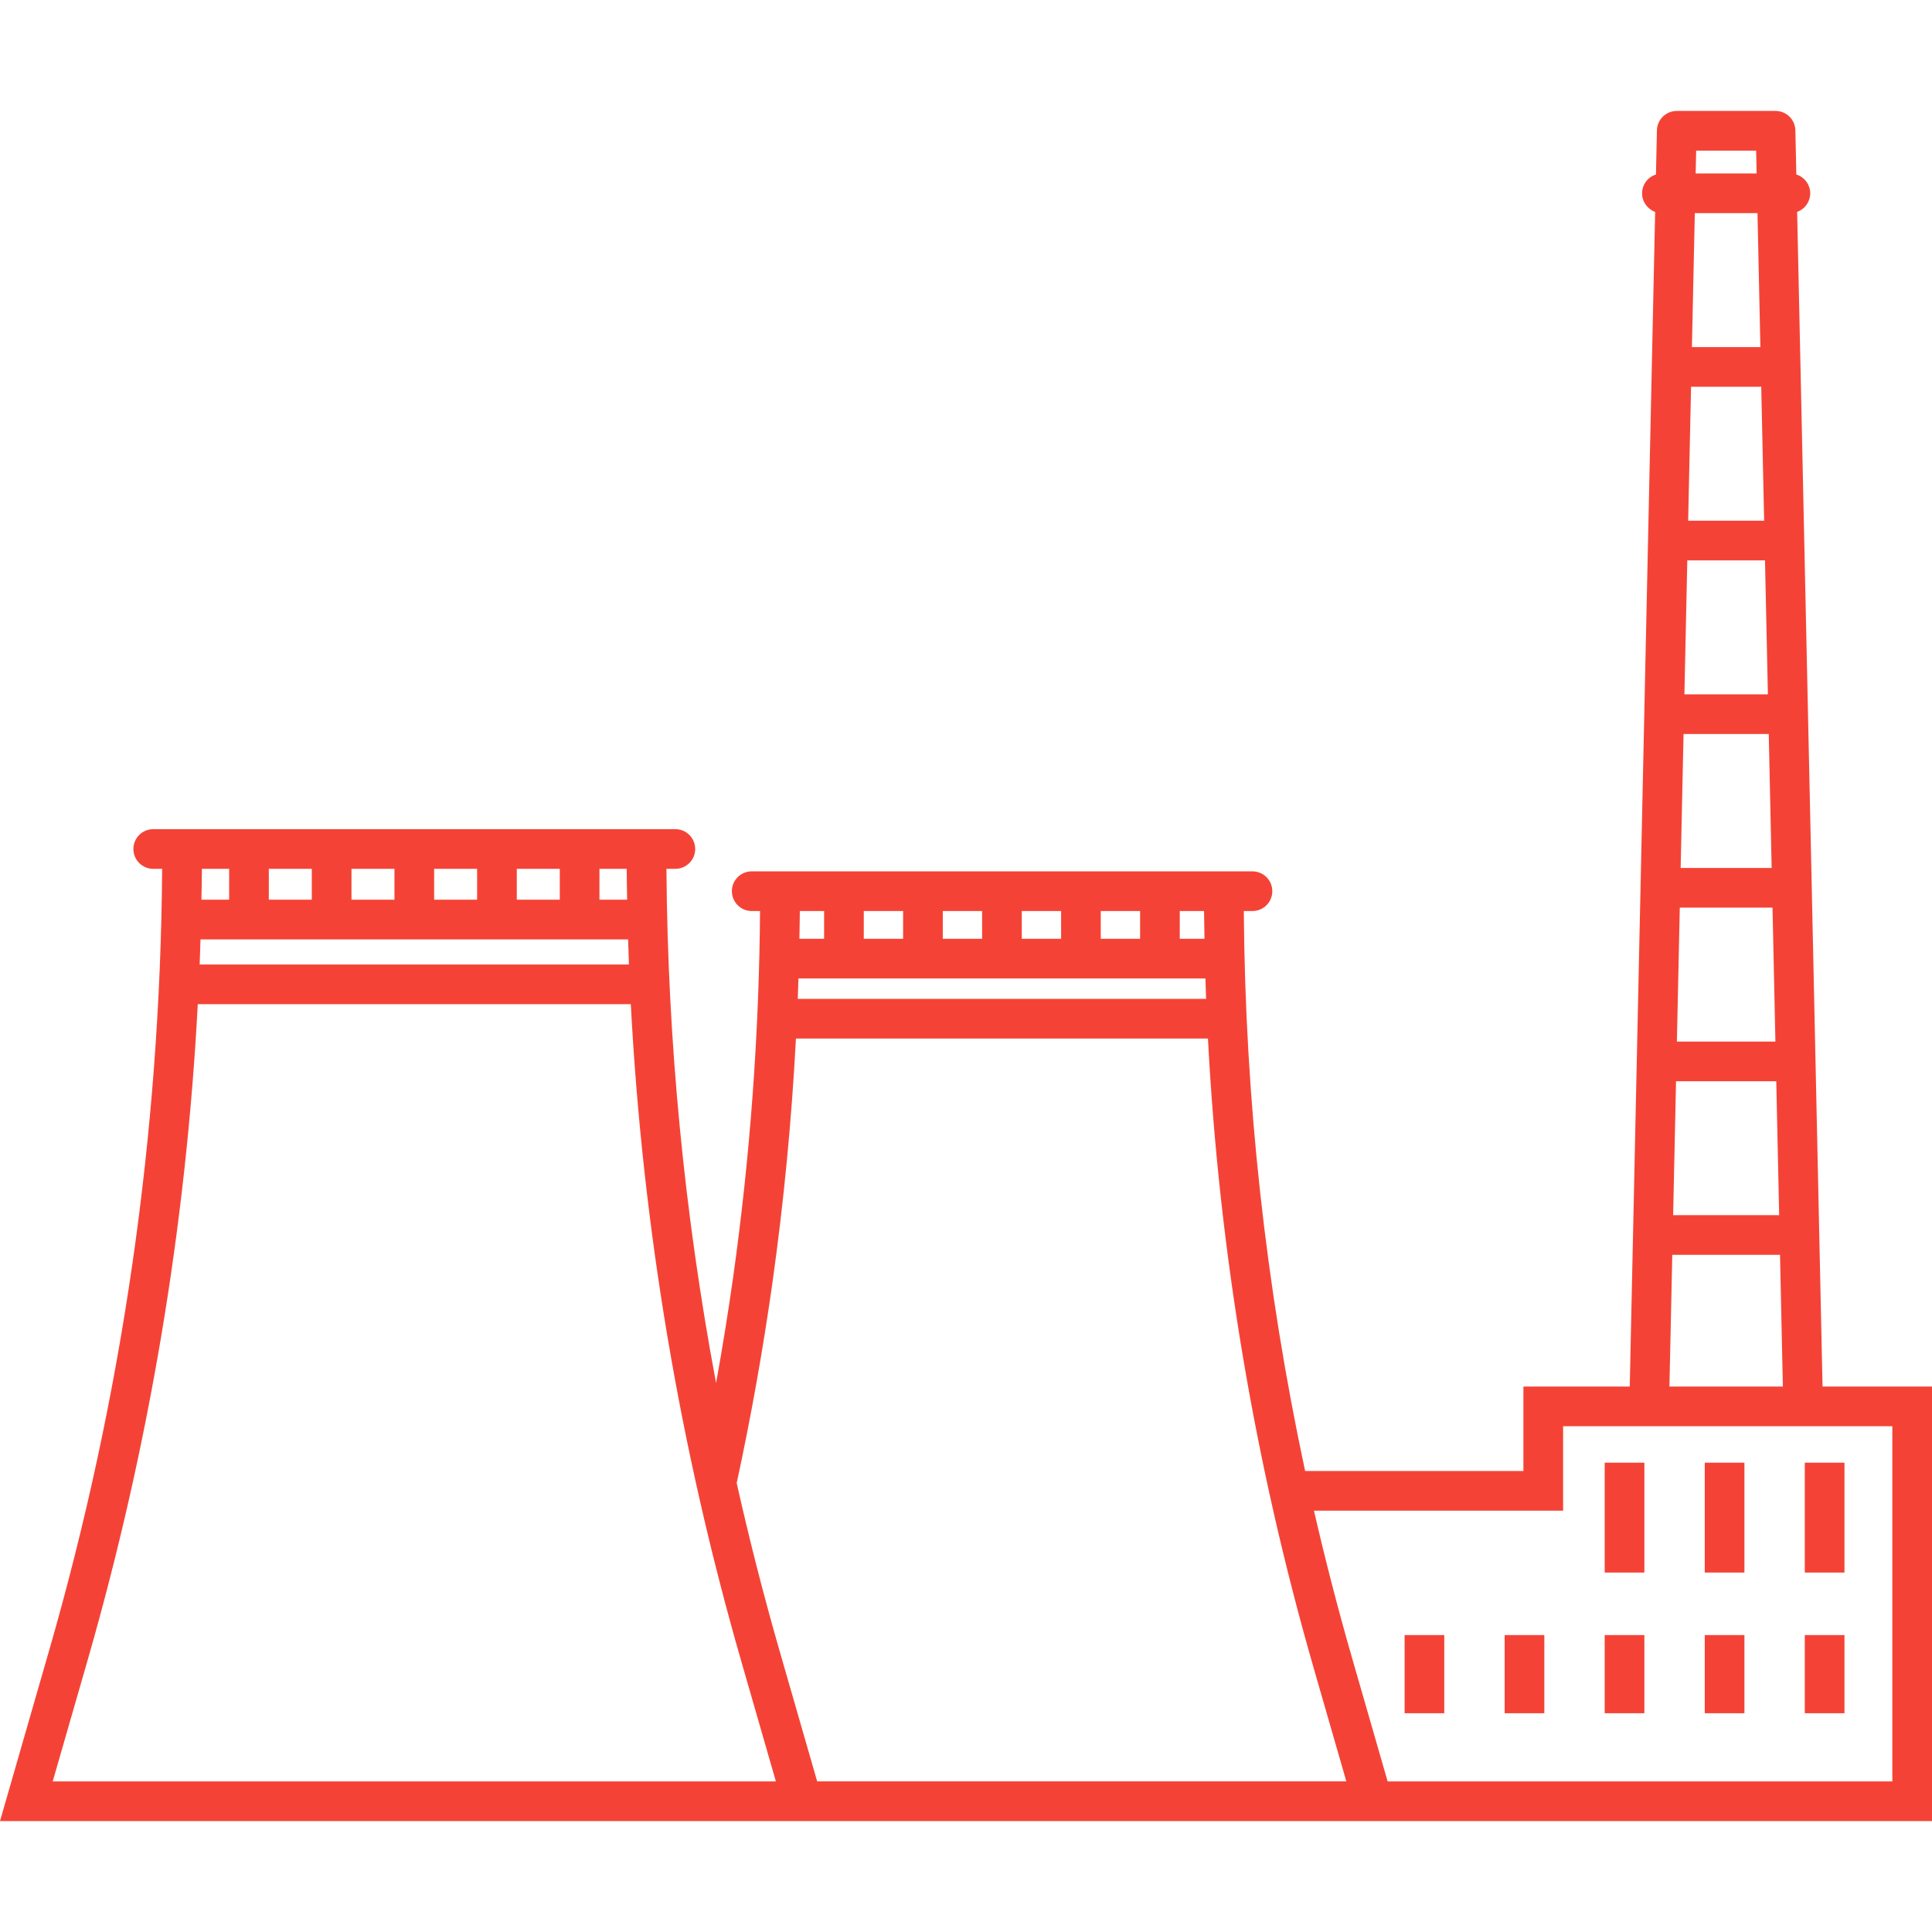
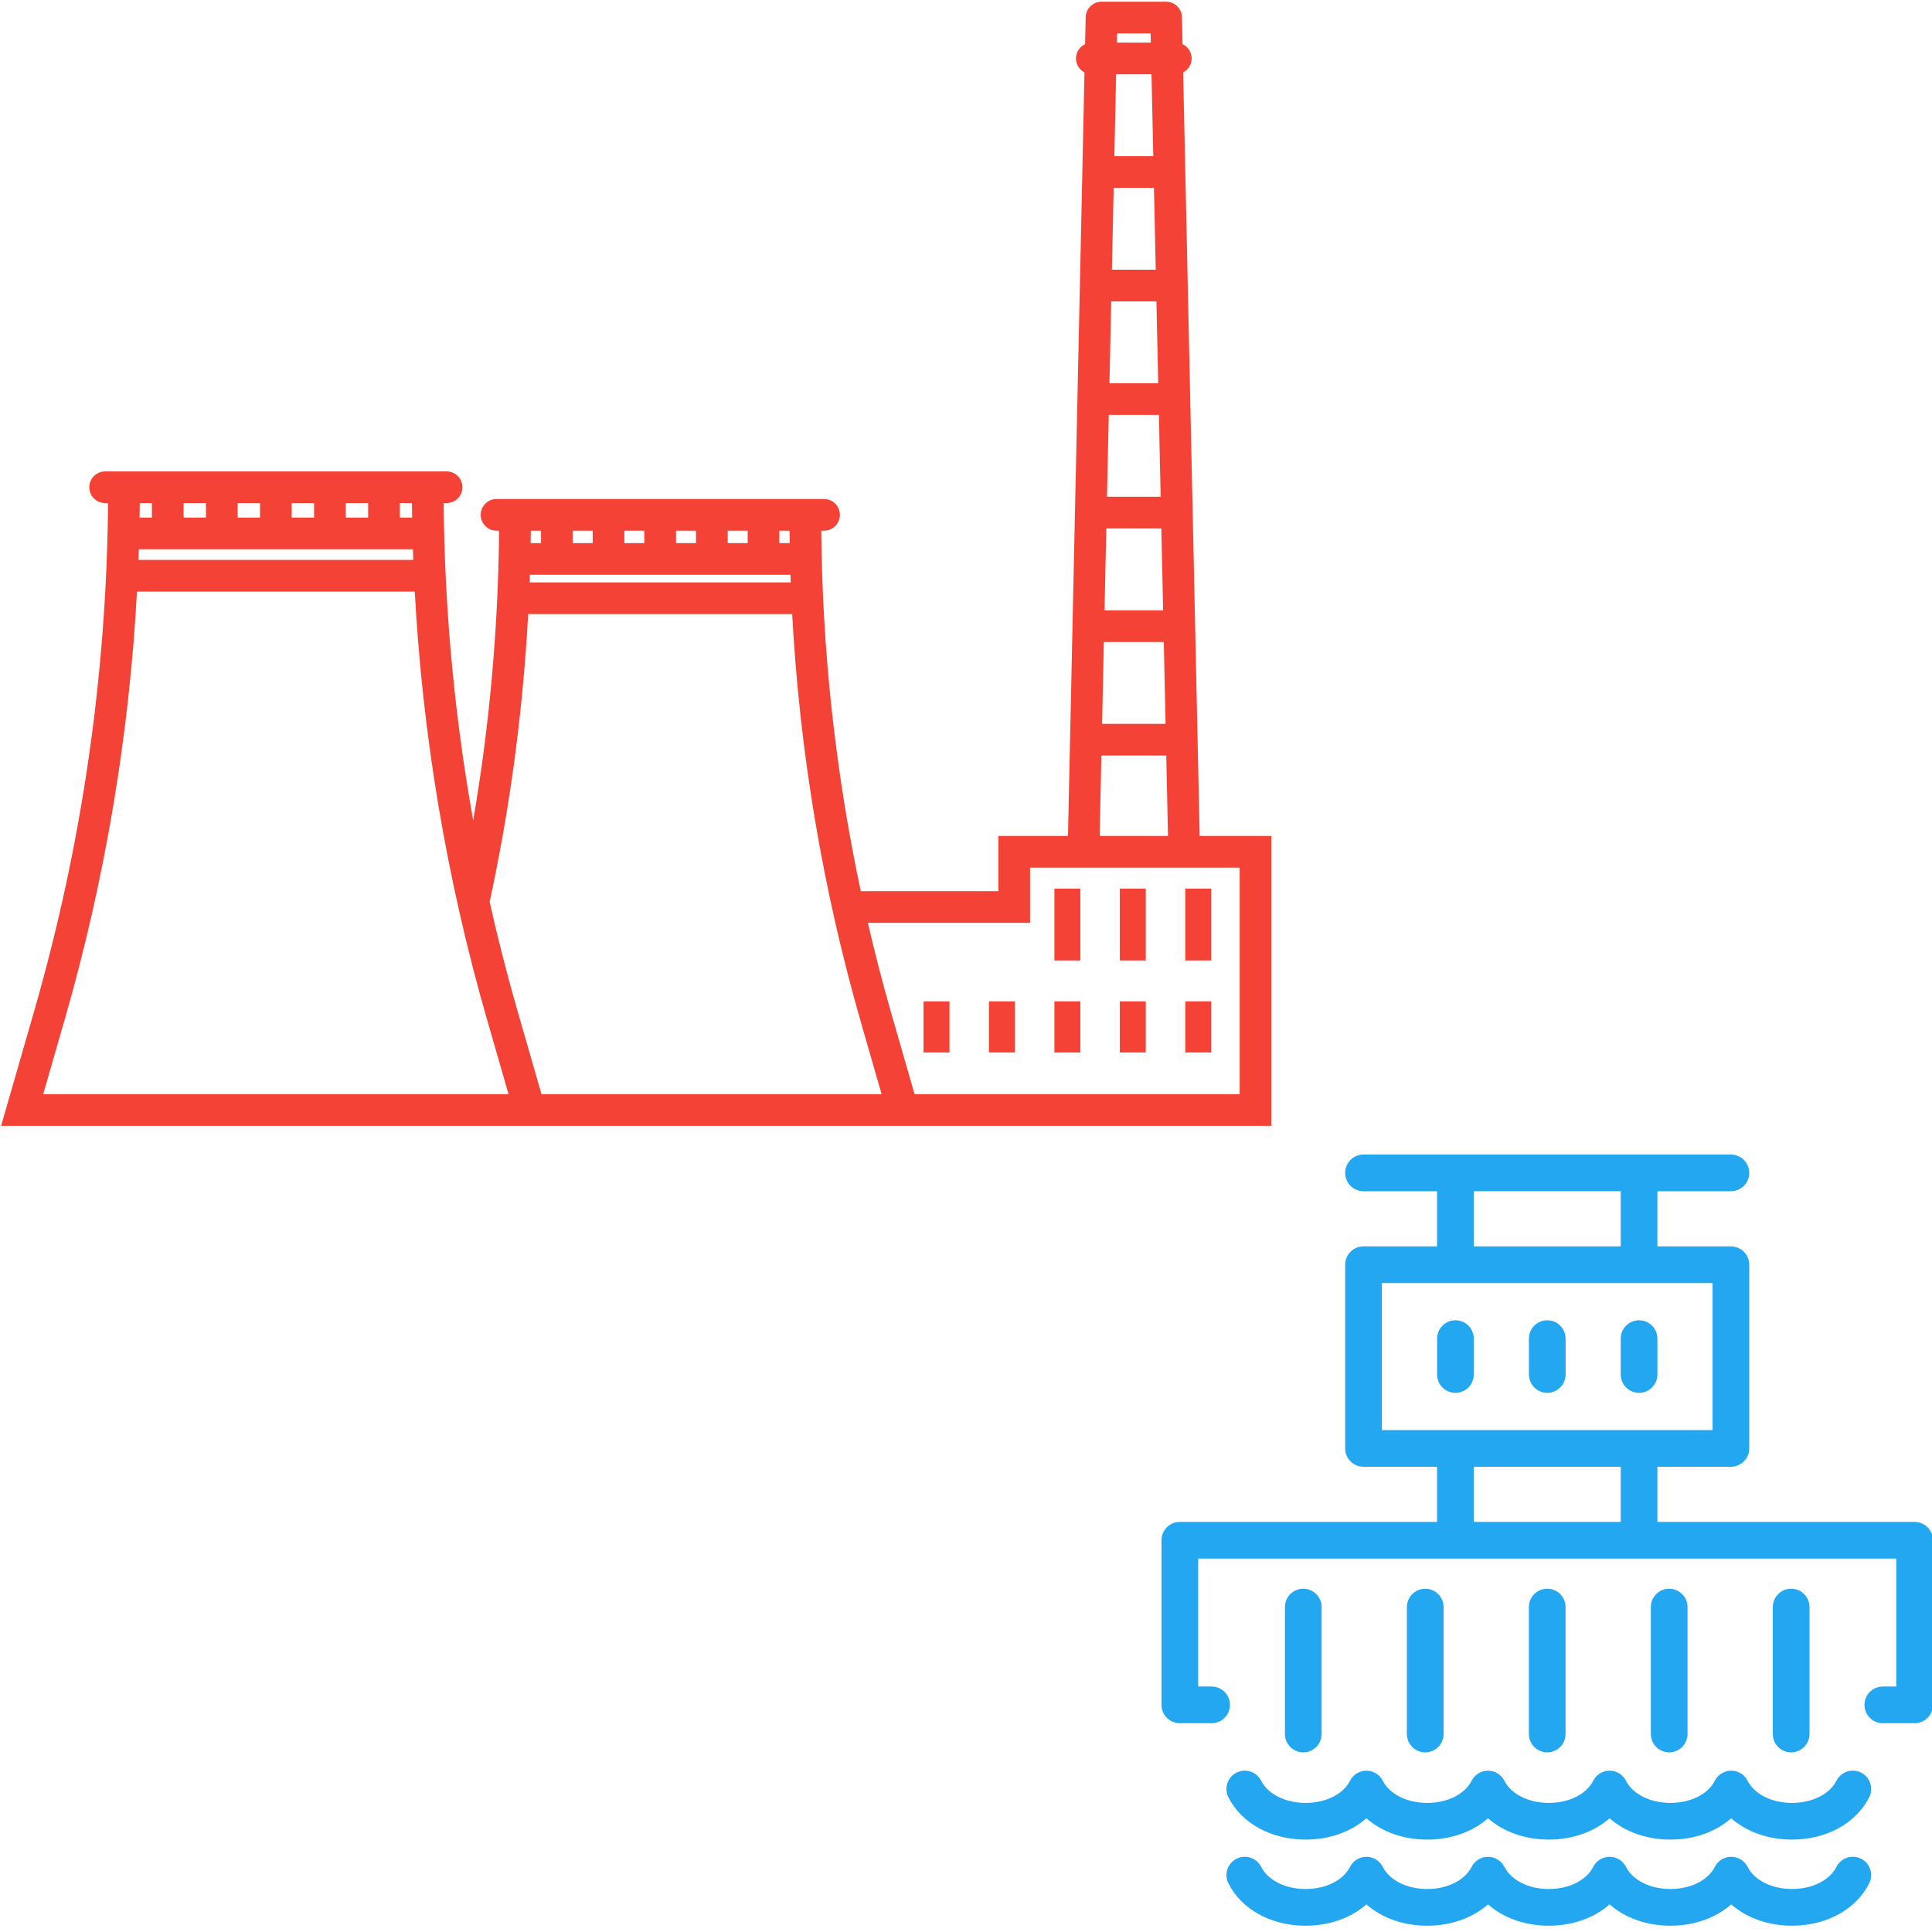
- <svg xmlns="http://www.w3.org/2000/svg" viewBox="0 0 438.253 438.253" xml:space="preserve">
-   <g fill="#f44336">
-     <path d="m413.426 314.527-5.764-266.46a4.487 4.487 0 0 0 2.965-4.214c0-2.011-1.328-3.694-3.149-4.271l-.217-10.014a4.5 4.5 0 0 0-4.499-4.402h-22.41a4.5 4.5 0 0 0-4.499 4.402l-.217 10.014c-1.82.576-3.149 2.259-3.149 4.271 0 1.944 1.239 3.584 2.965 4.214l-5.764 266.46h-24.117v19.15h-49.518a627.213 627.213 0 0 1-13.907-127.021h1.962a4.5 4.5 0 0 0 0-9H170.519a4.5 4.5 0 0 0 0 9h1.887c-.201 27.741-2.241 55.696-6.116 83.171a629.306 629.306 0 0 1-3.856 23.904 656.304 656.304 0 0 1-11.257-116.646h2.019a4.5 4.5 0 0 0 0-9H34.759a4.5 4.5 0 0 0 0 9h2.019c-.411 59.977-9.006 119.58-25.611 177.231L0 413.087h438.253v-98.56h-24.827zM383.598 87.736h15.92l.657 30.383h-17.234l.657-30.383zm-.852 39.383h17.624l.657 30.382h-18.938l.657-30.382zm16.577-48.383h-15.53l.657-30.383h14.216l.657 30.383zm-17.428 87.765h19.327l.657 30.383h-20.642l.658-30.383zm-.852 39.383h21.031l.657 30.383h-22.346l.658-30.383zm-.852 39.382h22.735l.657 30.382h-24.05l.658-30.382zm18.168-211.099.112 5.187h-13.826l.112-5.187h13.602zm-19.02 250.481h24.439l.646 29.879h-25.732l.647-29.879zm-105.748-58.064h-92.624c.06-1.543.101-3.085.149-4.628h92.323c.048 1.543.093 3.086.152 4.628zm-23.893-13.628v-6.299h8.919v6.299h-8.919zm-9 0h-8.919v-6.299h8.919v6.299zm-17.919 0h-8.919v-6.299h8.919v6.299zm-17.919 0h-8.919v-6.299h8.919v6.299zm68.363 0h-5.607v-6.299h5.508c.016 2.101.064 4.199.099 6.299zm-86.282-6.299v6.299h-5.606c.036-2.1.083-4.201.098-6.299h5.508zm-44.277 12.125h-97.37c.075-1.896.126-3.794.185-5.691h97.001c.058 1.897.109 3.795.184 5.691zm-15.685-14.691h-9.75v-7.003h9.75v7.003zm9-7.003h6.176c.016 2.335.067 4.669.107 7.003h-6.283v-7.003zm-56.25 7.003v-7.003h9.75v7.003h-9.75zm18.75-7.004h9.75v7.003h-9.75v-7.003zm-27.75 0v7.004h-9.75v-7.004h9.75zm-18.75 0v7.004h-6.284c.04-2.334.091-4.668.107-7.004h6.177zm-40.021 207 7.857-27.278a665.367 665.367 0 0 0 25.051-149.026h98.225a665.367 665.367 0 0 0 25.051 149.026L176 404.087H11.958zm173.408 0-8.575-29.769a657.235 657.235 0 0 1-9.68-37.901 637.449 637.449 0 0 0 8.093-45.332 638.889 638.889 0 0 0 5.343-55.502h93.461a636.353 636.353 0 0 0 23.956 142.688l7.436 25.814H185.366zm243.887 0H314.766l-8.153-28.305a628.38 628.38 0 0 1-8.554-33.104h56.515v-19.15h74.68v80.559z" />
-     <path d="M364.008 370.899h9v17.73h-9zM341.313 370.899h9v17.73h-9zM318.618 370.899h9v17.73h-9zM386.703 370.899h9v17.73h-9zM409.398 370.899h9v17.73h-9zM364.008 331.793h9v24.922h-9zM386.703 331.793h9v24.922h-9zM409.398 331.793h9v24.922h-9z" />
+ <svg xmlns="http://www.w3.org/2000/svg" viewBox="0 0 438.253 438.253" xml:space="preserve" version="1.1" id="svg8">
+   <defs id="defs12" />
+   <path fill="#f44336" d="m 323.303,397.503 c -2.298,0 -4.161,-1.863 -4.161,-4.161 v -28.797 c 0,-2.298 1.863,-4.161 4.161,-4.161 2.298,0 4.161,1.863 4.161,4.161 v 28.797 c 0,2.298 -1.863,4.161 -4.161,4.161 z m 31.828,-4.161 v -28.797 c 0,-2.298 -1.863,-4.161 -4.161,-4.161 -2.298,0 -4.161,1.863 -4.161,4.161 v 28.797 c 0,2.298 1.863,4.161 4.161,4.161 2.298,0 4.161,-1.863 4.161,-4.161 z m 67.04,28.298 c -2.05,-1.039 -4.554,-0.218 -5.592,1.833 -1.547,3.056 -5.504,5.031 -10.081,5.03 -4.576,0 -8.533,-1.974 -10.08,-5.03 -0.709,-1.4 -2.144,-2.282 -3.712,-2.282 -1.569,0 -3.004,0.882 -3.712,2.282 -1.547,3.056 -5.503,5.03 -10.08,5.031 -4.577,0 -8.535,-1.974 -10.082,-5.031 -0.709,-1.4 -2.144,-2.281 -3.712,-2.281 -1.569,0 -3.004,0.882 -3.712,2.282 -1.547,3.056 -5.503,5.03 -10.079,5.03 -4.576,0 -8.533,-1.974 -10.08,-5.031 -0.709,-1.4 -2.144,-2.281 -3.713,-2.281 -1.569,0 -3.004,0.883 -3.712,2.282 -1.546,3.055 -5.502,5.03 -10.077,5.03 -4.577,4e-4 -8.535,-1.974 -10.082,-5.031 -0.709,-1.4 -2.144,-2.281 -3.712,-2.281 -1.569,0 -3.004,0.882 -3.712,2.282 -1.547,3.056 -5.503,5.03 -10.08,5.03 -4.577,0 -8.533,-1.974 -10.081,-5.031 -1.038,-2.05 -3.541,-2.872 -5.592,-1.833 -2.05,1.038 -2.871,3.542 -1.833,5.592 2.996,5.918 9.704,9.593 17.505,9.593 5.417,0 10.307,-1.773 13.793,-4.837 3.486,3.065 8.377,4.838 13.795,4.837 5.416,-4.2e-4 10.304,-1.773 13.789,-4.837 3.486,3.064 8.375,4.837 13.792,4.836 5.417,0 10.306,-1.773 13.791,-4.837 3.486,3.065 8.376,4.837 13.795,4.837 5.417,0 10.306,-1.773 13.792,-4.837 3.485,3.064 8.375,4.837 13.792,4.837 3.7e-4,0 3.7e-4,0 7.2e-4,0 7.802,0 14.51,-3.676 17.505,-9.593 1.038,-2.05 0.217,-4.554 -1.833,-5.592 z m 0,-19.534 c -2.05,-1.038 -4.554,-0.218 -5.592,1.833 -1.547,3.056 -5.504,5.031 -10.081,5.03 -4.576,0 -8.533,-1.974 -10.08,-5.03 -0.709,-1.4 -2.144,-2.282 -3.712,-2.282 -1.569,0 -3.004,0.882 -3.712,2.282 -1.547,3.056 -5.503,5.03 -10.08,5.031 -4.577,0 -8.535,-1.974 -10.082,-5.031 -0.709,-1.4 -2.144,-2.281 -3.712,-2.281 -1.569,0 -3.004,0.882 -3.712,2.282 -1.547,3.056 -5.503,5.03 -10.079,5.03 -4.576,0 -8.533,-1.974 -10.08,-5.031 -0.709,-1.4 -2.144,-2.281 -3.713,-2.281 -1.569,0 -3.004,0.883 -3.712,2.282 -1.546,3.055 -5.502,5.03 -10.077,5.03 -4.577,4.1e-4 -8.535,-1.974 -10.082,-5.031 -0.709,-1.4 -2.144,-2.281 -3.712,-2.281 -1.569,0 -3.004,0.882 -3.712,2.282 -1.547,3.056 -5.503,5.03 -10.08,5.03 -4.577,0 -8.533,-1.974 -10.081,-5.031 -1.038,-2.05 -3.541,-2.872 -5.592,-1.833 -2.05,1.038 -2.871,3.542 -1.833,5.592 2.996,5.918 9.704,9.593 17.505,9.593 5.417,0 10.307,-1.773 13.793,-4.837 3.486,3.065 8.377,4.838 13.795,4.837 5.416,-4.3e-4 10.304,-1.773 13.789,-4.837 3.486,3.064 8.375,4.837 13.792,4.836 5.417,0 10.306,-1.773 13.791,-4.837 3.486,3.065 8.376,4.837 13.795,4.837 5.417,0 10.306,-1.773 13.792,-4.837 3.485,3.064 8.375,4.837 13.792,4.837 3.7e-4,0 3.7e-4,0 7.2e-4,0 7.802,0 14.51,-3.676 17.505,-9.593 1.038,-2.05 0.217,-4.554 -1.833,-5.592 z m -122.374,-8.764 v -28.797 c 0,-2.298 -1.863,-4.161 -4.161,-4.161 -2.298,0 -4.161,1.863 -4.161,4.161 v 28.797 c 0,2.298 1.863,4.161 4.161,4.161 2.298,0 4.161,-1.863 4.161,-4.161 z m 51.182,-93.852 c -2.298,0 -4.161,1.863 -4.161,4.161 v 8.139 c 0,2.298 1.863,4.161 4.161,4.161 2.298,0 4.161,-1.863 4.161,-4.161 v -8.139 c 0,-2.298 -1.863,-4.161 -4.161,-4.161 z m 87.492,87.24 c 0,1.104 -0.438,2.162 -1.219,2.942 -0.78,0.78 -1.839,1.219 -2.942,1.219 h -7.211 c -2.298,0 -4.161,-1.863 -4.161,-4.161 0,-2.298 1.863,-4.161 4.161,-4.161 h 3.049 l -4e-4,-29.018 H 271.793 l -7.4e-4,29.018 h 3.049 c 2.298,0 4.161,1.863 4.161,4.161 0,2.298 -1.863,4.161 -4.161,4.161 h -7.211 c -1.104,0 -2.162,-0.438 -2.942,-1.219 -0.78,-0.78 -1.219,-1.839 -1.219,-2.942 l 7.3e-4,-37.34 c 0,-2.298 1.863,-4.161 4.161,-4.161 h 58.344 V 332.717 h -16.675 c -2.298,0 -4.161,-1.863 -4.161,-4.161 v -41.669 c 0,-2.298 1.863,-4.161 4.161,-4.161 h 16.675 v -12.511 h -16.675 c -2.298,0 -4.161,-1.863 -4.161,-4.161 0,-2.298 1.863,-4.161 4.161,-4.161 h 20.757 c 0.053,-8e-4 0.106,-8e-4 0.159,0 h 41.507 c 0.053,-8e-4 0.106,-8e-4 0.159,0 h 20.756 c 2.298,0 4.161,1.863 4.161,4.161 0,2.298 -1.863,4.161 -4.161,4.161 h -16.675 v 12.512 h 16.675 c 2.298,0 4.161,1.863 4.161,4.161 v 41.669 c 0,2.298 -1.863,4.161 -4.161,4.161 h -16.675 v 12.513 h 58.344 c 2.298,0 4.161,1.863 4.161,4.161 z M 334.298,282.725 H 367.642 V 270.214 H 334.298 Z M 367.642,332.717 h -33.344 v 12.513 h 33.344 z m 4.161,-8.322 h 16.675 v -33.347 h -75.017 v 33.347 z m 10.995,68.948 v -28.797 c 0,-2.298 -1.863,-4.161 -4.161,-4.161 -2.298,0 -4.161,1.863 -4.161,4.161 v 28.797 c 0,2.298 1.863,4.161 4.161,4.161 2.298,0 4.161,-1.863 4.161,-4.161 z m -10.993,-93.852 c -2.298,0 -4.161,1.863 -4.161,4.161 v 8.139 c 0,2.298 1.863,4.161 4.161,4.161 2.298,0 4.161,-1.863 4.161,-4.161 v -8.139 c 0,-2.298 -1.863,-4.161 -4.161,-4.161 z m -41.653,0 c -2.298,0 -4.161,1.863 -4.161,4.161 v 8.139 c 0,2.298 1.863,4.161 4.161,4.161 2.298,0 4.161,-1.863 4.161,-4.161 v -8.139 c 0,-2.298 -1.863,-4.161 -4.161,-4.161 z m 80.313,93.852 v -28.797 c 0,-2.298 -1.863,-4.161 -4.161,-4.161 -2.298,0 -4.161,1.863 -4.161,4.161 v 28.797 c 0,2.298 1.863,4.161 4.161,4.161 2.298,0 4.161,-1.863 4.161,-4.161 z" id="path2-5" style="fill:#22a7f0;fill-opacity:1;stroke:none;stroke-width:0.3;stroke-miterlimit:4;stroke-dasharray:none;stroke-opacity:1" />
+   <g fill="#f44336" id="g6" transform="matrix(0.6540042,0,0,0.6539992,1.115133,-15.42289)" style="stroke-width:1.529">
+     <path d="m 413.426,314.527 -5.764,-266.46 a 4.487,4.487 0 0 0 2.965,-4.214 c 0,-2.011 -1.328,-3.694 -3.149,-4.271 l -0.217,-10.014 a 4.5,4.5 0 0 0 -4.499,-4.402 h -22.41 a 4.5,4.5 0 0 0 -4.499,4.402 l -0.217,10.014 c -1.82,0.576 -3.149,2.259 -3.149,4.271 0,1.944 1.239,3.584 2.965,4.214 l -5.764,266.46 h -24.117 v 19.15 H 296.053 A 627.213,627.213 0 0 1 282.146,206.656 h 1.962 a 4.5,4.5 0 0 0 0,-9 H 170.519 a 4.5,4.5 0 0 0 0,9 h 1.887 c -0.201,27.741 -2.241,55.696 -6.116,83.171 a 629.306,629.306 0 0 1 -3.856,23.904 656.304,656.304 0 0 1 -11.257,-116.646 h 2.019 a 4.5,4.5 0 0 0 0,-9 H 34.759 a 4.5,4.5 0 0 0 0,9 h 2.019 c -0.411,59.977 -9.006,119.58 -25.611,177.231 L 0,413.087 h 438.253 v -98.56 z M 383.598,87.736 h 15.92 l 0.657,30.383 h -17.234 z m -0.852,39.383 h 17.624 l 0.657,30.382 h -18.938 z m 16.577,-48.383 h -15.53 l 0.657,-30.383 h 14.216 z m -17.428,87.765 h 19.327 l 0.657,30.383 h -20.642 z m -0.852,39.383 h 21.031 l 0.657,30.383 h -22.346 z m -0.852,39.382 h 22.735 l 0.657,30.382 h -24.05 z m 18.168,-211.099 0.112,5.187 h -13.826 l 0.112,-5.187 z m -19.02,250.481 h 24.439 l 0.646,29.879 H 378.692 Z M 273.591,226.584 h -92.624 c 0.06,-1.543 0.101,-3.085 0.149,-4.628 h 92.323 c 0.048,1.543 0.093,3.086 0.152,4.628 z m -23.893,-13.628 v -6.299 h 8.919 v 6.299 z m -9,0 h -8.919 v -6.299 h 8.919 z m -17.919,0 h -8.919 v -6.299 h 8.919 z m -17.919,0 h -8.919 v -6.299 h 8.919 z m 68.363,0 h -5.607 v -6.299 h 5.508 c 0.016,2.101 0.064,4.199 0.099,6.299 z m -86.282,-6.299 v 6.299 h -5.606 c 0.036,-2.1 0.083,-4.201 0.098,-6.299 z m -44.277,12.125 h -97.37 c 0.075,-1.896 0.126,-3.794 0.185,-5.691 h 97.001 c 0.058,1.897 0.109,3.795 0.184,5.691 z m -15.685,-14.691 h -9.75 v -7.003 h 9.75 z m 9,-7.003 h 6.176 c 0.016,2.335 0.067,4.669 0.107,7.003 h -6.283 z m -56.25,7.003 v -7.003 h 9.75 v 7.003 z m 18.75,-7.004 h 9.75 v 7.003 h -9.75 z m -27.75,0 v 7.004 h -9.75 v -7.004 z m -18.75,0 v 7.004 h -6.284 c 0.04,-2.334 0.091,-4.668 0.107,-7.004 z m -40.021,207 7.857,-27.278 A 665.367,665.367 0 0 0 44.866,227.783 h 98.225 a 665.367,665.367 0 0 0 25.051,149.026 L 176,404.087 Z m 173.408,0 -8.575,-29.769 a 657.235,657.235 0 0 1 -9.68,-37.901 637.449,637.449 0 0 0 8.093,-45.332 638.889,638.889 0 0 0 5.343,-55.502 h 93.461 a 636.353,636.353 0 0 0 23.956,142.688 l 7.436,25.814 H 185.366 Z m 243.887,0 H 314.766 l -8.153,-28.305 a 628.38,628.38 0 0 1 -8.554,-33.104 h 56.515 v -19.15 h 74.68 v 80.559 z" id="path2" style="stroke:#f44336;stroke-width:1.988;stroke-miterlimit:4;stroke-dasharray:none;stroke-opacity:1" />
+     <path d="m 364.008,370.899 h 9 v 17.73 h -9 z m -22.695,0 h 9 v 17.73 h -9 z m -22.695,0 h 9 v 17.73 h -9 z m 68.085,0 h 9 v 17.73 h -9 z m 22.695,0 h 9 v 17.73 h -9 z m -45.39,-39.106 h 9 v 24.922 h -9 z m 22.695,0 h 9 v 24.922 h -9 z m 22.695,0 h 9 v 24.922 h -9 z" id="path4" style="stroke-width:1.529" />
  </g>
</svg>
